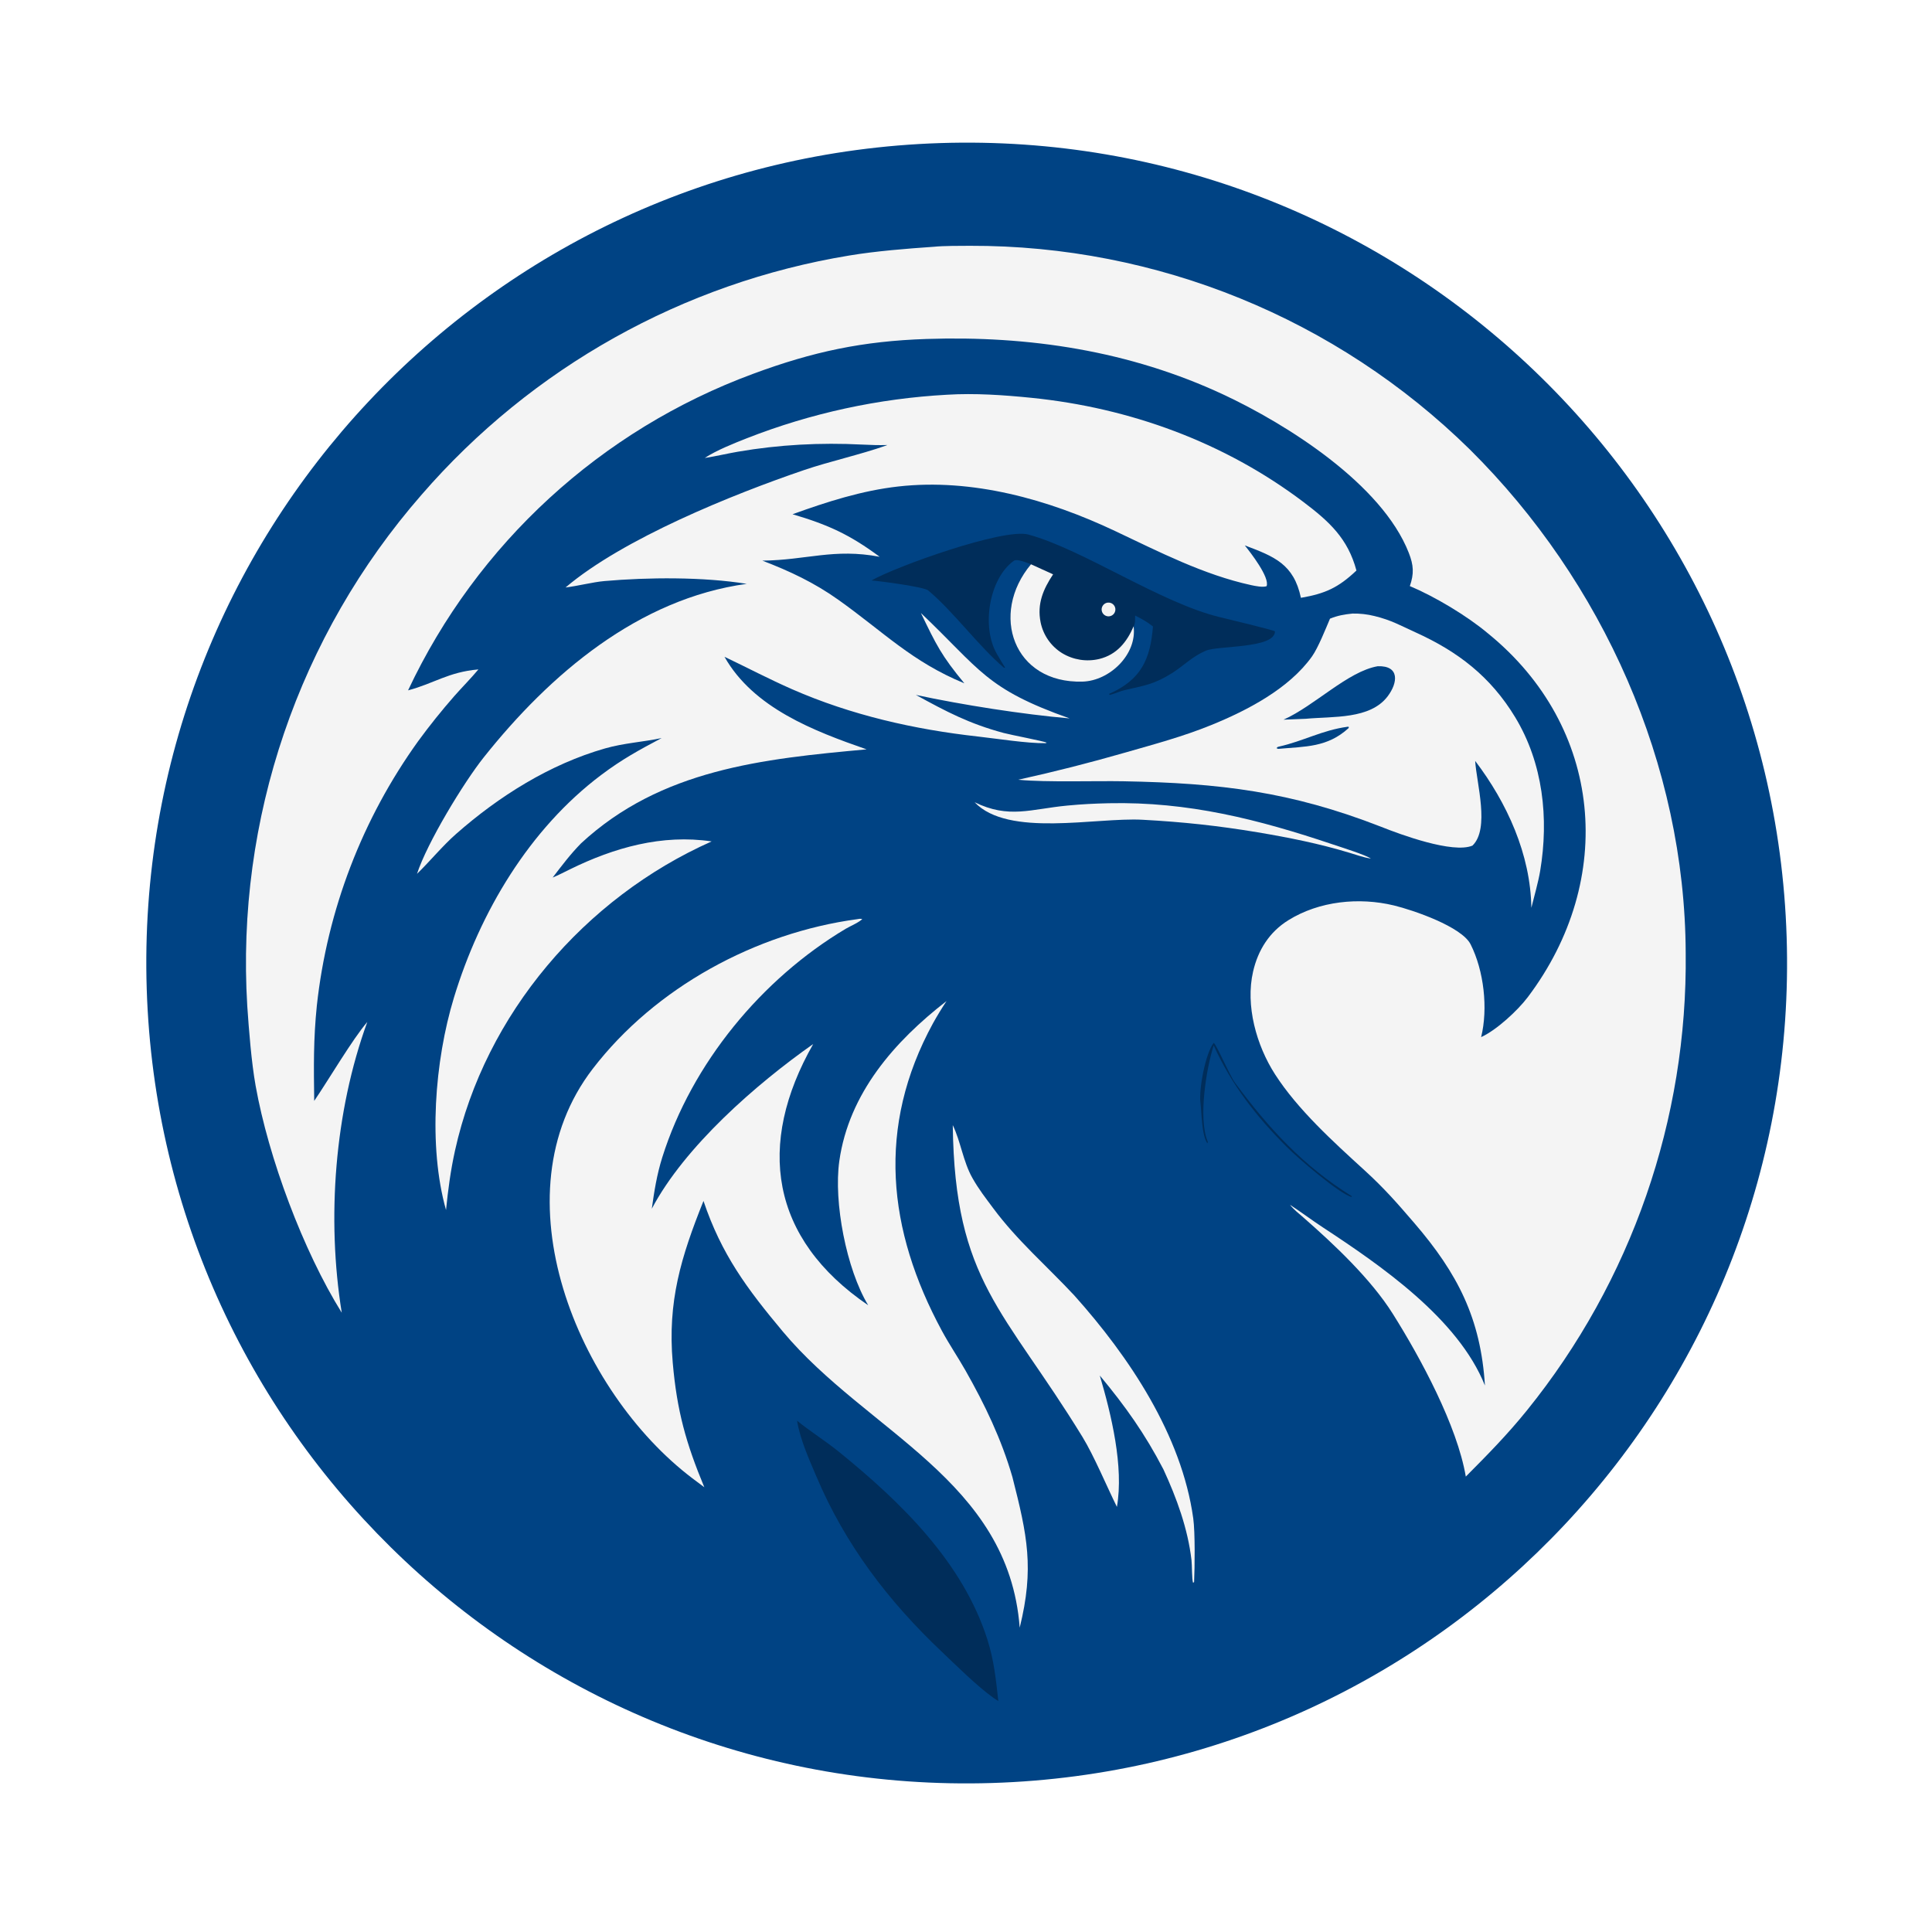
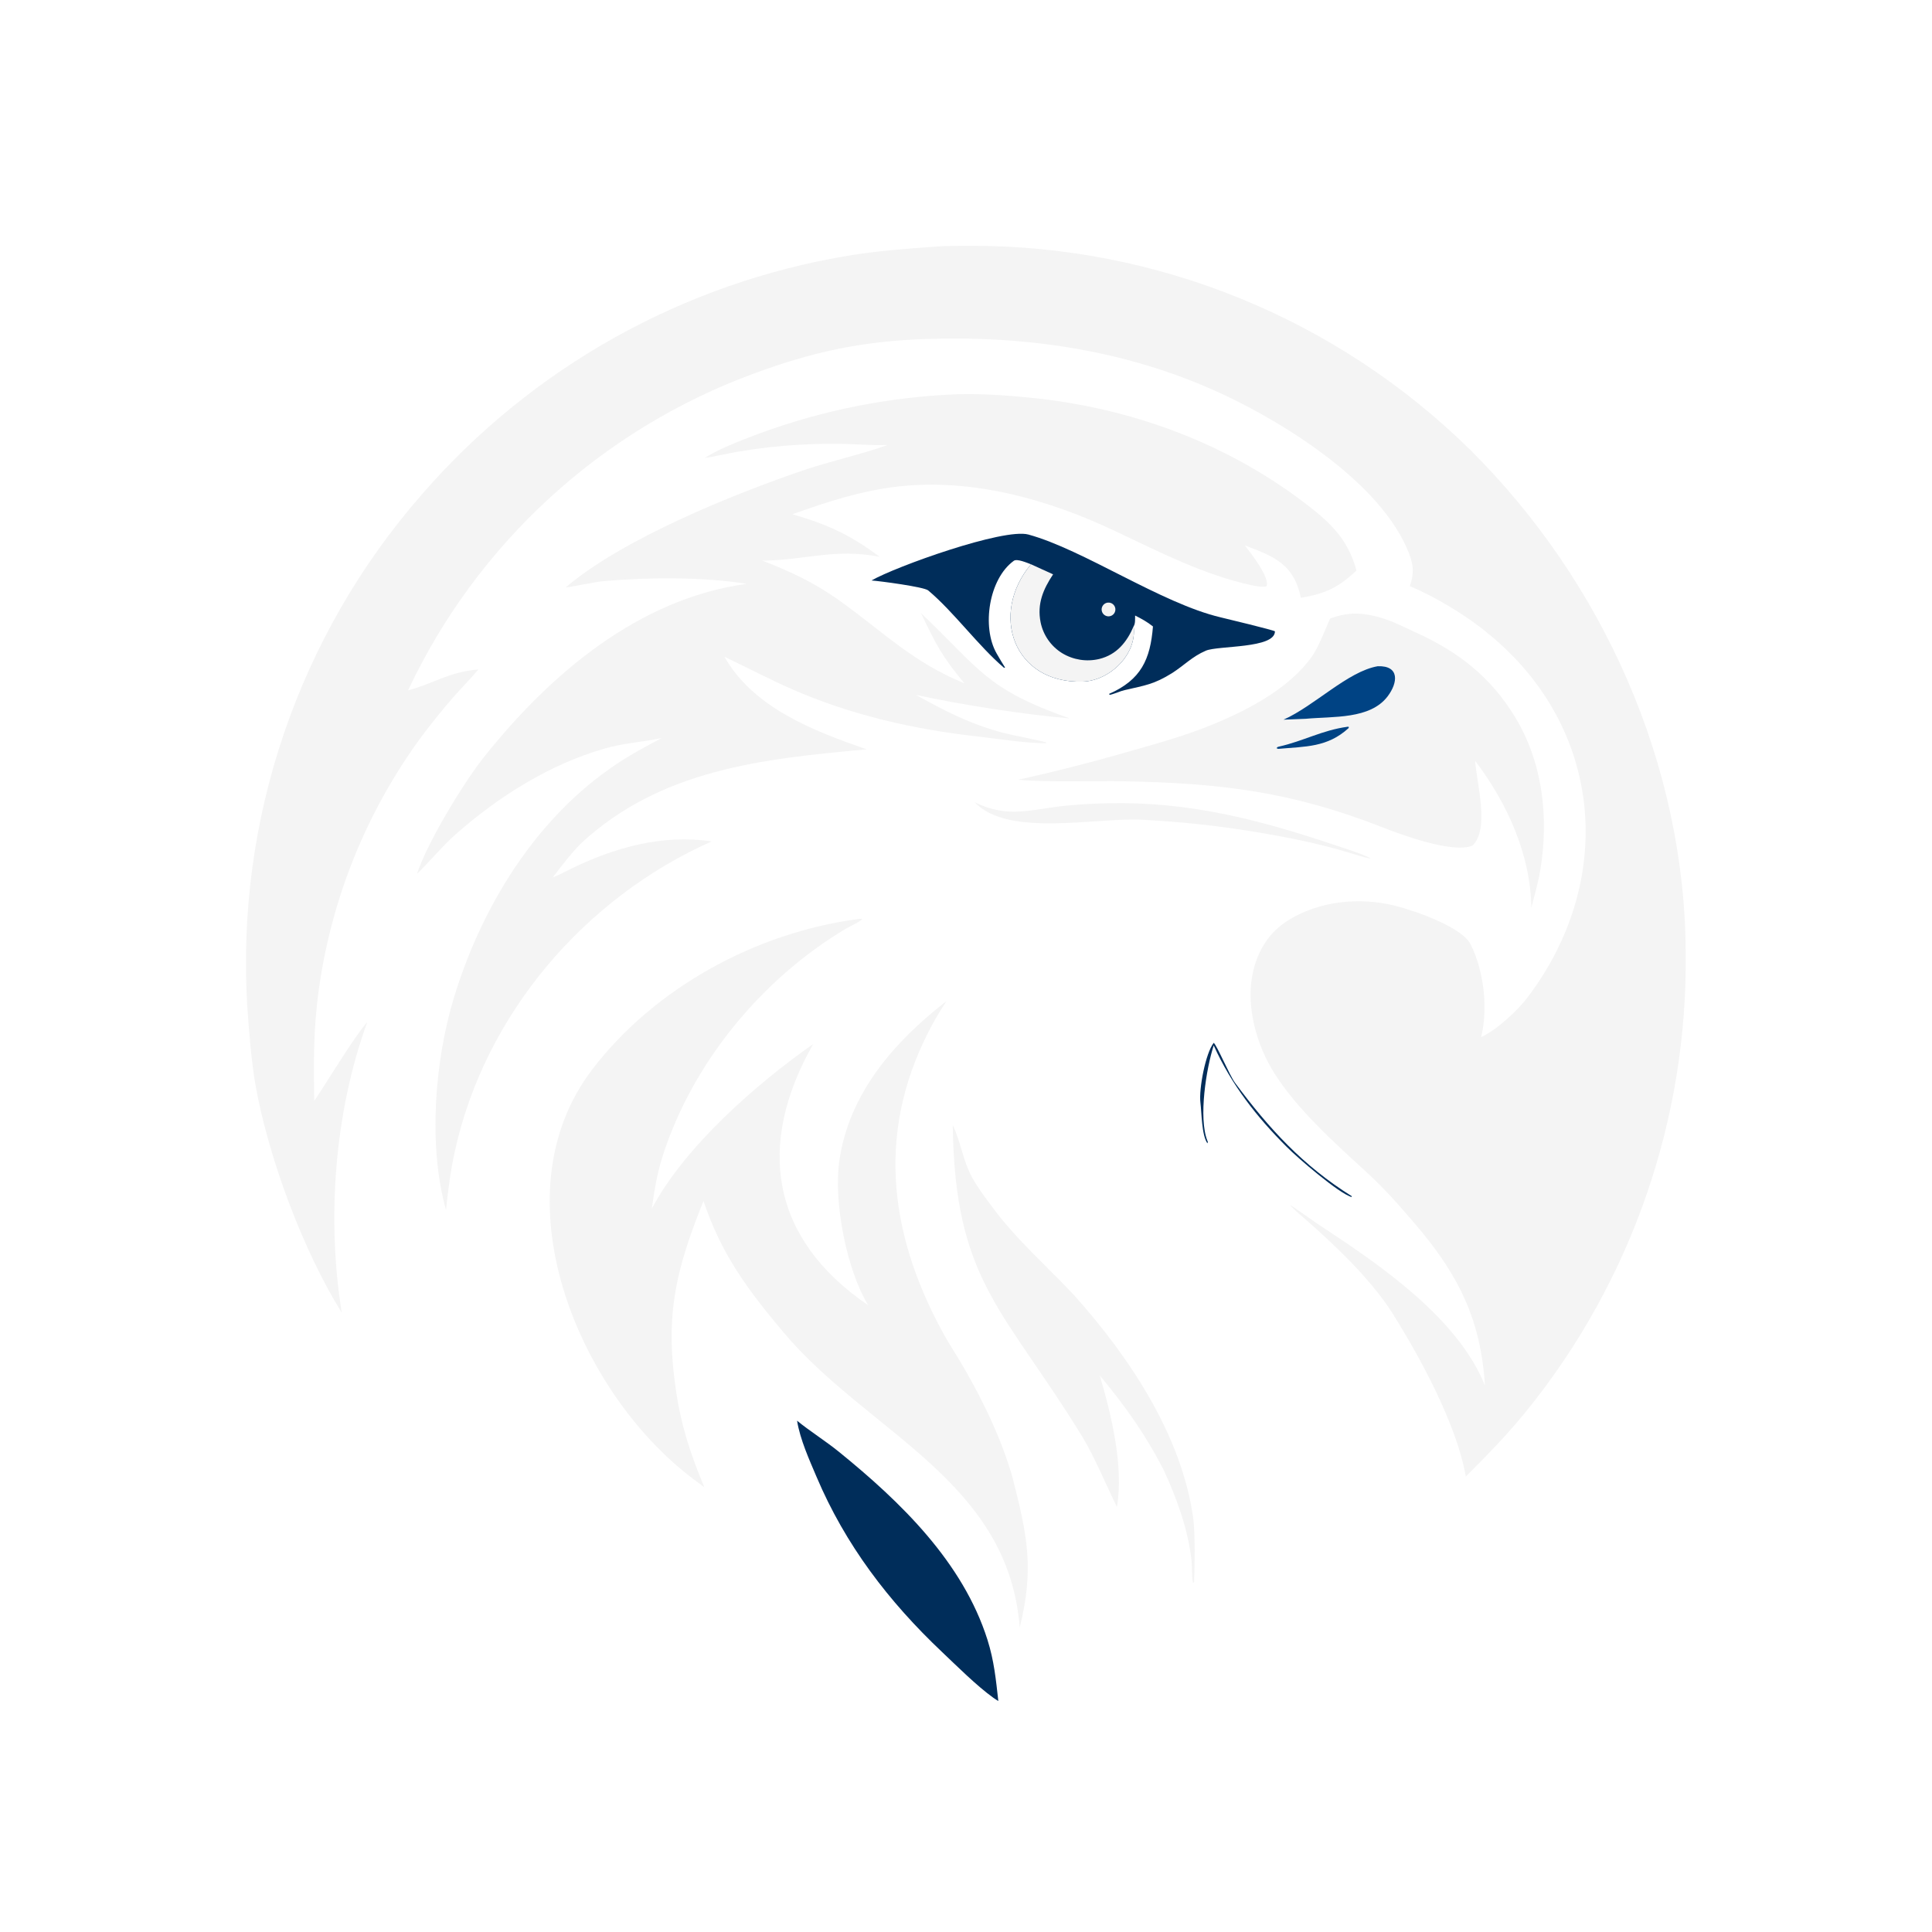
<svg xmlns="http://www.w3.org/2000/svg" version="1.1" style="display: block;" viewBox="0 0 2048 2048" width="1024" height="1024" preserveAspectRatio="none">
-   <path transform="translate(0,0)" fill="rgb(0,67,132)" d="M 996.412 151.669 C 1476.74 136.021 1878.7 512.952 1893.92 993.297 C 1909.14 1473.64 1531.85 1875.26 1051.5 1890.06 C 571.741 1904.83 170.734 1528.12 155.532 1048.38 C 140.331 568.64 516.685 167.297 996.412 151.669 z" />
  <path transform="translate(0,0)" fill="rgb(244,244,244)" d="M 989.999 261.575 C 1000.5 260.506 1017.65 260.619 1028.23 260.558 C 1226.43 260.008 1416.85 337.619 1558.19 476.558 C 1699.18 616.405 1786.17 810.621 1786.91 1010.12 C 1788.96 1186.41 1729.45 1357.9 1618.64 1495.04 C 1597.56 1521.11 1577.23 1541.66 1553.81 1565.25 C 1544.63 1511.28 1506.02 1439.72 1476.32 1392.53 C 1453.14 1355.71 1414.11 1318.98 1381.69 1290.62 C 1376.62 1286.19 1371.74 1282.5 1367.44 1277.14 C 1378.9 1284.58 1390.38 1293.26 1401.97 1300.87 C 1463.72 1341.43 1545.76 1397.81 1574.09 1468.72 C 1569.71 1397.65 1545.11 1349.83 1499.18 1296.42 C 1480.96 1275.23 1467.64 1259.91 1446.37 1240.49 C 1413.55 1210.53 1375.66 1176.26 1351.58 1138.8 C 1331.89 1108.18 1320.01 1066 1328.33 1029.86 C 1333.58 1007.05 1345.63 987.969 1365.62 975.524 C 1398.45 955.073 1440.69 950.907 1477.62 959.816 C 1498.04 964.744 1549.48 982.341 1558.9 1001.02 C 1573.02 1029.02 1577.57 1069.09 1570.06 1099.38 C 1586.38 1091.98 1608.86 1071.14 1619.53 1057 C 1713.57 932.344 1699.38 770.637 1577.4 671.526 C 1555.19 652.832 1521.12 632.477 1494.5 621.276 C 1499.04 608.094 1498.55 599.249 1493.38 586.045 C 1464.85 513.096 1363.99 449.608 1296.53 418.102 C 1197.37 371.859 1090.73 355.713 982.095 359.321 C 914.73 361.558 861.974 372.665 798.45 396.228 C 637.149 455.693 505.721 576.233 432.565 731.803 C 459.828 724.639 475.339 712.316 507.129 709.615 C 499.482 718.811 489.738 728.645 481.669 737.778 C 468.2 753.139 455.414 769.084 443.346 785.568 C 383.958 868.157 346.939 964.7 335.883 1065.82 C 332.153 1102.21 332.61 1130.46 333.073 1167 C 347.778 1145.53 374.027 1100.93 389.347 1083.36 C 354.621 1178.6 346.14 1291.63 362.276 1391.55 C 321.301 1325.7 284.6 1227.27 270.976 1150.98 C 266.507 1125.96 263.88 1092.22 262.113 1066.38 C 250.107 868.477 316.48 673.806 446.879 524.46 C 563.737 389.58 724.123 299.859 900.214 270.863 C 928.32 266.173 961.511 263.528 989.999 261.575 z" />
  <path transform="translate(0,0)" fill="rgb(244,244,244)" d="M 1003.85 418.433 C 1033.21 416.616 1064.07 418.749 1093.33 421.703 C 1197.62 432.23 1297.8 468.728 1381.64 532.091 C 1409.01 552.775 1428.79 570.761 1437.88 604.782 C 1418.61 623.018 1404.73 629.288 1379.02 633.712 C 1371.47 597.863 1350.69 589.885 1319.52 578.137 C 1325.5 585.579 1346.21 612.094 1342.65 621.382 C 1338.73 622.849 1330.57 621.194 1326.39 620.285 C 1275.81 609.285 1228.5 584.844 1181.94 562.859 C 1111.29 529.435 1030.85 506.833 952.17 515.698 C 913.453 520.06 876.533 531.965 840.114 545.113 C 877.788 556.219 900.731 566.668 932.47 590.207 C 883.923 581.014 854.962 593.781 808.122 594.3 C 837.263 605.453 863.224 617.688 888.711 635.824 C 936.981 670.172 966.627 701.469 1022.25 724.338 C 997.818 694.749 992.646 683.859 976.203 649.836 C 1039.63 710.14 1044.63 730.001 1133.87 761.556 C 1084.31 757.281 1019.8 747.159 970.852 736.633 C 1003.49 754.522 1027.45 767.15 1063.83 776.954 C 1071.78 779.097 1106.25 785.587 1109.5 787.241 L 1108.49 787.806 C 1089.06 788.125 1056.66 782.967 1036.54 780.73 C 969.005 773.223 902.181 758.003 839.785 730.674 C 815.648 720.103 792.018 707.655 767.984 696.222 C 798.777 750.636 863.077 775.011 918.63 794.344 C 808.791 804.359 700.699 815.453 615.921 893.99 C 604.356 905.839 595.922 917.143 585.839 930.244 C 591.781 927.782 598.424 924.351 604.252 921.486 C 650.874 898.569 701.78 884.079 754.348 891.944 C 619.792 951.767 514.359 1074.79 482.354 1219.54 C 477.635 1240.89 475.005 1260.94 472.805 1282.66 C 453.705 1214.96 460.758 1124.59 481.207 1057.45 C 508.76 966.993 560.993 878.862 637.385 821.416 C 659.437 804.833 677.315 795.131 701.37 782.377 C 681.816 786.558 661.498 787.607 641.36 793.362 C 582.923 810.061 528.869 844.048 483.521 883.973 C 468.763 896.965 455.975 912.828 442.047 926.296 C 452.686 893.55 491.359 829.758 512.827 802.784 C 583.137 714.441 676.756 634.685 791.535 618.901 C 745.586 611.456 686.957 611.873 640.563 615.966 C 628.58 617.023 612.753 621.132 599.505 622.754 C 660.51 570.952 776.841 524.037 852.018 498.4 C 879.546 489.012 911.824 482.012 939.477 472.221 C 939.849 472.065 940.222 471.909 940.594 471.754 C 931.679 472.025 922.595 471.714 913.747 471.264 C 869.635 469.02 825.789 471.33 782.247 478.824 C 770.531 480.84 758.934 483.662 747.069 485.474 C 759.093 477.497 778.106 469.899 791.88 464.492 C 859.637 437.964 931.192 422.416 1003.85 418.433 z" />
  <path transform="translate(0,0)" fill="rgb(244,244,244)" d="M 908.613 974.383 C 911.609 973.774 910.892 973.939 914.052 974.109 C 911.884 977.16 900.51 982.158 896.662 984.451 C 807.389 1037.63 733.38 1127.31 702.058 1226.79 C 696.243 1245.26 693.518 1262.86 690.935 1281.31 C 725.757 1215.38 801.585 1149.18 862.034 1106.7 C 801.42 1213.32 816.48 1312.93 920.307 1383.61 C 897.204 1345.4 883.532 1274.17 889.715 1230.65 C 899.908 1158.88 948.297 1103.82 1003.37 1061.16 C 998.317 1068.77 993.558 1076.57 989.106 1084.55 C 928.956 1194.57 940.673 1303.85 998.508 1410.84 C 1006.33 1425.31 1015.38 1438.56 1023.4 1452.67 C 1044.09 1489.13 1061.51 1525.42 1073.21 1565.77 C 1088.96 1627.54 1096.52 1662.4 1080.93 1725.38 C 1069.03 1568.82 919.051 1518.16 829.883 1411.56 C 791.959 1366.22 764.763 1329.73 745.725 1273.05 C 721.952 1332.41 707.466 1379.51 713.137 1444.56 C 717.582 1495.53 727.151 1529.79 746.609 1576.55 L 733.979 1567.09 C 612.454 1475.02 525.35 1267.05 628.287 1133.03 C 694.651 1046.63 801.315 988.864 908.613 974.383 z" />
  <path transform="translate(0,0)" fill="rgb(244,244,244)" d="M 1433.72 650.402 C 1441.62 650.244 1449.51 651.14 1457.18 653.067 C 1474.96 657.424 1484.48 663.06 1500.41 670.272 C 1545.53 690.7 1580.05 717.239 1606.1 760.209 C 1635.72 809.07 1641.96 867.449 1632.65 923.155 C 1630.68 934.916 1626.28 950.372 1623.29 962.322 C 1622.48 905.665 1597.51 851.019 1563.74 806.582 C 1565.18 830.018 1579.48 878.51 1560.88 896.384 C 1540.06 905.09 1484.62 884.674 1463.57 876.248 C 1368.13 839.073 1293.19 830.075 1191.09 828.18 C 1161.85 827.637 1108.46 829.363 1080.77 826.681 L 1079.43 826.545 C 1118.26 817.961 1154.83 808.661 1193.26 797.614 C 1223.99 788.782 1253.87 780.828 1283.92 768.612 C 1322.03 753.122 1366.44 730.045 1390.78 695.849 C 1397.27 686.73 1405.34 666.393 1409.85 655.803 C 1418.24 652.452 1424.88 651.304 1433.72 650.402 z" />
  <path transform="translate(0,0)" fill="rgb(0,67,132)" d="M 1460.48 706.224 C 1483.99 705.46 1481.84 723.86 1470.92 738.207 C 1452.26 762.702 1413.11 759.236 1384.25 761.937 L 1360.6 762.886 C 1393.7 748.069 1428.76 711.687 1460.48 706.224 z" />
  <path transform="translate(0,0)" fill="rgb(0,67,132)" d="M 1428.57 770.383 L 1429.67 770.409 L 1429.74 771.662 C 1407.1 792.477 1383.6 791.226 1355.24 793.818 C 1354.1 793.701 1354.85 793.839 1353.1 793.033 C 1354.37 791.894 1354.13 791.794 1355.6 791.464 C 1382 785.524 1401.3 774.094 1428.57 770.383 z" />
  <path transform="translate(0,0)" fill="rgb(0,45,90)" d="M 923.83 615.333 C 949.062 600.715 1063.96 559.476 1090.13 566.63 C 1148.66 582.626 1230.89 639.587 1294.06 654.446 C 1300.4 655.939 1349.98 667.894 1351.49 669.239 C 1351.56 687.666 1291.24 684.173 1278.22 689.761 C 1263.72 695.987 1255.57 705.095 1242.49 713.494 C 1223.27 725.462 1213.9 726.542 1192.17 731.534 C 1187.59 732.587 1181.99 735.307 1176.32 736.653 L 1175.68 735.54 C 1209.55 720.625 1219.4 699.03 1222.18 664.071 C 1215.98 659.147 1210.34 656.045 1203.26 652.493 C 1203.18 656.175 1203.62 661.045 1201.69 663.916 C 1205.48 693.98 1176.12 721.665 1147.75 722.537 C 1074.11 724.799 1048.81 650.767 1092.9 598.164 C 1088.46 596.519 1078.07 592.013 1074.69 594.46 C 1048.16 613.675 1040.52 664.571 1056.37 692.53 C 1059.86 698.684 1062.36 702.745 1065.43 707.637 L 1064.29 707.88 C 1037.05 684.696 1011.12 648.689 983.916 625.866 C 979.444 622.114 932.421 615.901 923.83 615.333 z" />
  <path transform="translate(0,0)" fill="rgb(244,244,244)" d="M 1201.69 663.916 C 1205.48 693.98 1176.12 721.665 1147.75 722.537 C 1074.11 724.799 1048.81 650.767 1092.9 598.164 C 1100.68 601.781 1108.49 605.333 1116.33 608.818 C 1105.85 624.586 1099.2 640.079 1103.07 659.596 C 1105.82 673.19 1114.06 685.043 1125.85 692.347 C 1137.64 699.518 1151.78 701.747 1165.2 698.55 C 1183.81 693.999 1194.53 680.622 1201.69 663.916 z" />
  <path transform="translate(0,0)" fill="rgb(244,244,244)" d="M 1174.5 638.783 C 1178.37 638.477 1181.8 641.252 1182.3 645.097 C 1182.81 648.942 1180.22 652.512 1176.41 653.222 C 1173.76 653.716 1171.05 652.706 1169.37 650.596 C 1167.69 648.486 1167.31 645.622 1168.39 643.148 C 1169.46 640.674 1171.81 638.995 1174.5 638.783 z" />
  <path transform="translate(0,0)" fill="rgb(244,244,244)" d="M 1009.97 1192.68 C 1018.27 1209.65 1020.98 1231.37 1030.75 1248.66 C 1037.7 1260.97 1044.55 1269.57 1052.77 1280.67 C 1078.15 1314.95 1109.97 1342.28 1138.87 1373.3 C 1196.96 1438.19 1252.71 1521.48 1264.89 1609.52 C 1266.96 1624.47 1266.52 1661.12 1265.78 1677.03 L 1264.7 1677.86 C 1263.4 1674.17 1263.64 1659.02 1263.03 1653.76 C 1259.17 1620.38 1247.25 1587.83 1233.27 1557.6 C 1213.7 1519.86 1192.83 1490.53 1165.84 1458.13 C 1177.97 1499.28 1191.44 1554.66 1183.97 1597.38 C 1173.1 1575.37 1159.6 1543 1147.4 1523.11 C 1064.57 1387.97 1012.02 1358.9 1009.97 1192.68 z" />
  <path transform="translate(0,0)" fill="rgb(0,45,90)" d="M 844.922 1505.99 C 858.012 1516.78 874.994 1527.38 889.378 1539.05 C 954.661 1592.02 1020.71 1655.91 1046.76 1738.24 C 1053.83 1760.6 1055.71 1780.41 1058.27 1803.16 C 1056.4 1802.06 1054.59 1800.88 1052.83 1799.61 C 1035.25 1786.98 1014.2 1765.94 998.654 1751.24 C 941.94 1697.62 896.126 1637.61 865.566 1565.5 C 857.859 1547.31 848.122 1525.91 844.922 1505.99 z" />
  <path transform="translate(0,0)" fill="rgb(244,244,244)" d="M 1175.4 851.46 C 1259.49 849.64 1333.76 868.505 1412.99 895.167 C 1420.36 897.65 1448.85 906.596 1453.15 910.191 C 1445.77 908.995 1437.46 906.104 1430.22 903.906 C 1398.39 894.248 1366.09 887.833 1333.28 882.301 C 1290.93 875.245 1253.68 871.267 1211.06 868.973 C 1161.45 866.303 1068.77 887.973 1033.12 850.39 C 1069.61 868.189 1092.46 857.61 1131.52 853.928 C 1147.35 852.436 1159.44 851.839 1175.4 851.46 z" />
  <path transform="translate(0,0)" fill="rgb(0,45,90)" d="M 1286.6 1105.42 C 1290.22 1108.48 1303.34 1139.92 1309.21 1147.85 C 1345.08 1196.31 1381.53 1235.98 1432.93 1268.01 L 1432.77 1268.88 C 1419.65 1265.48 1374.91 1226.89 1363.93 1215.69 C 1331.81 1183.65 1305.25 1149.6 1286.59 1108.2 C 1278.68 1132.54 1270.31 1184.77 1279.84 1209.15 C 1280.56 1210.98 1280.51 1210.06 1279.91 1211.98 C 1273.77 1203.48 1273.82 1179.38 1272.5 1168.79 C 1270.7 1154.41 1277.98 1116.24 1286.6 1105.42 z" />
</svg>
